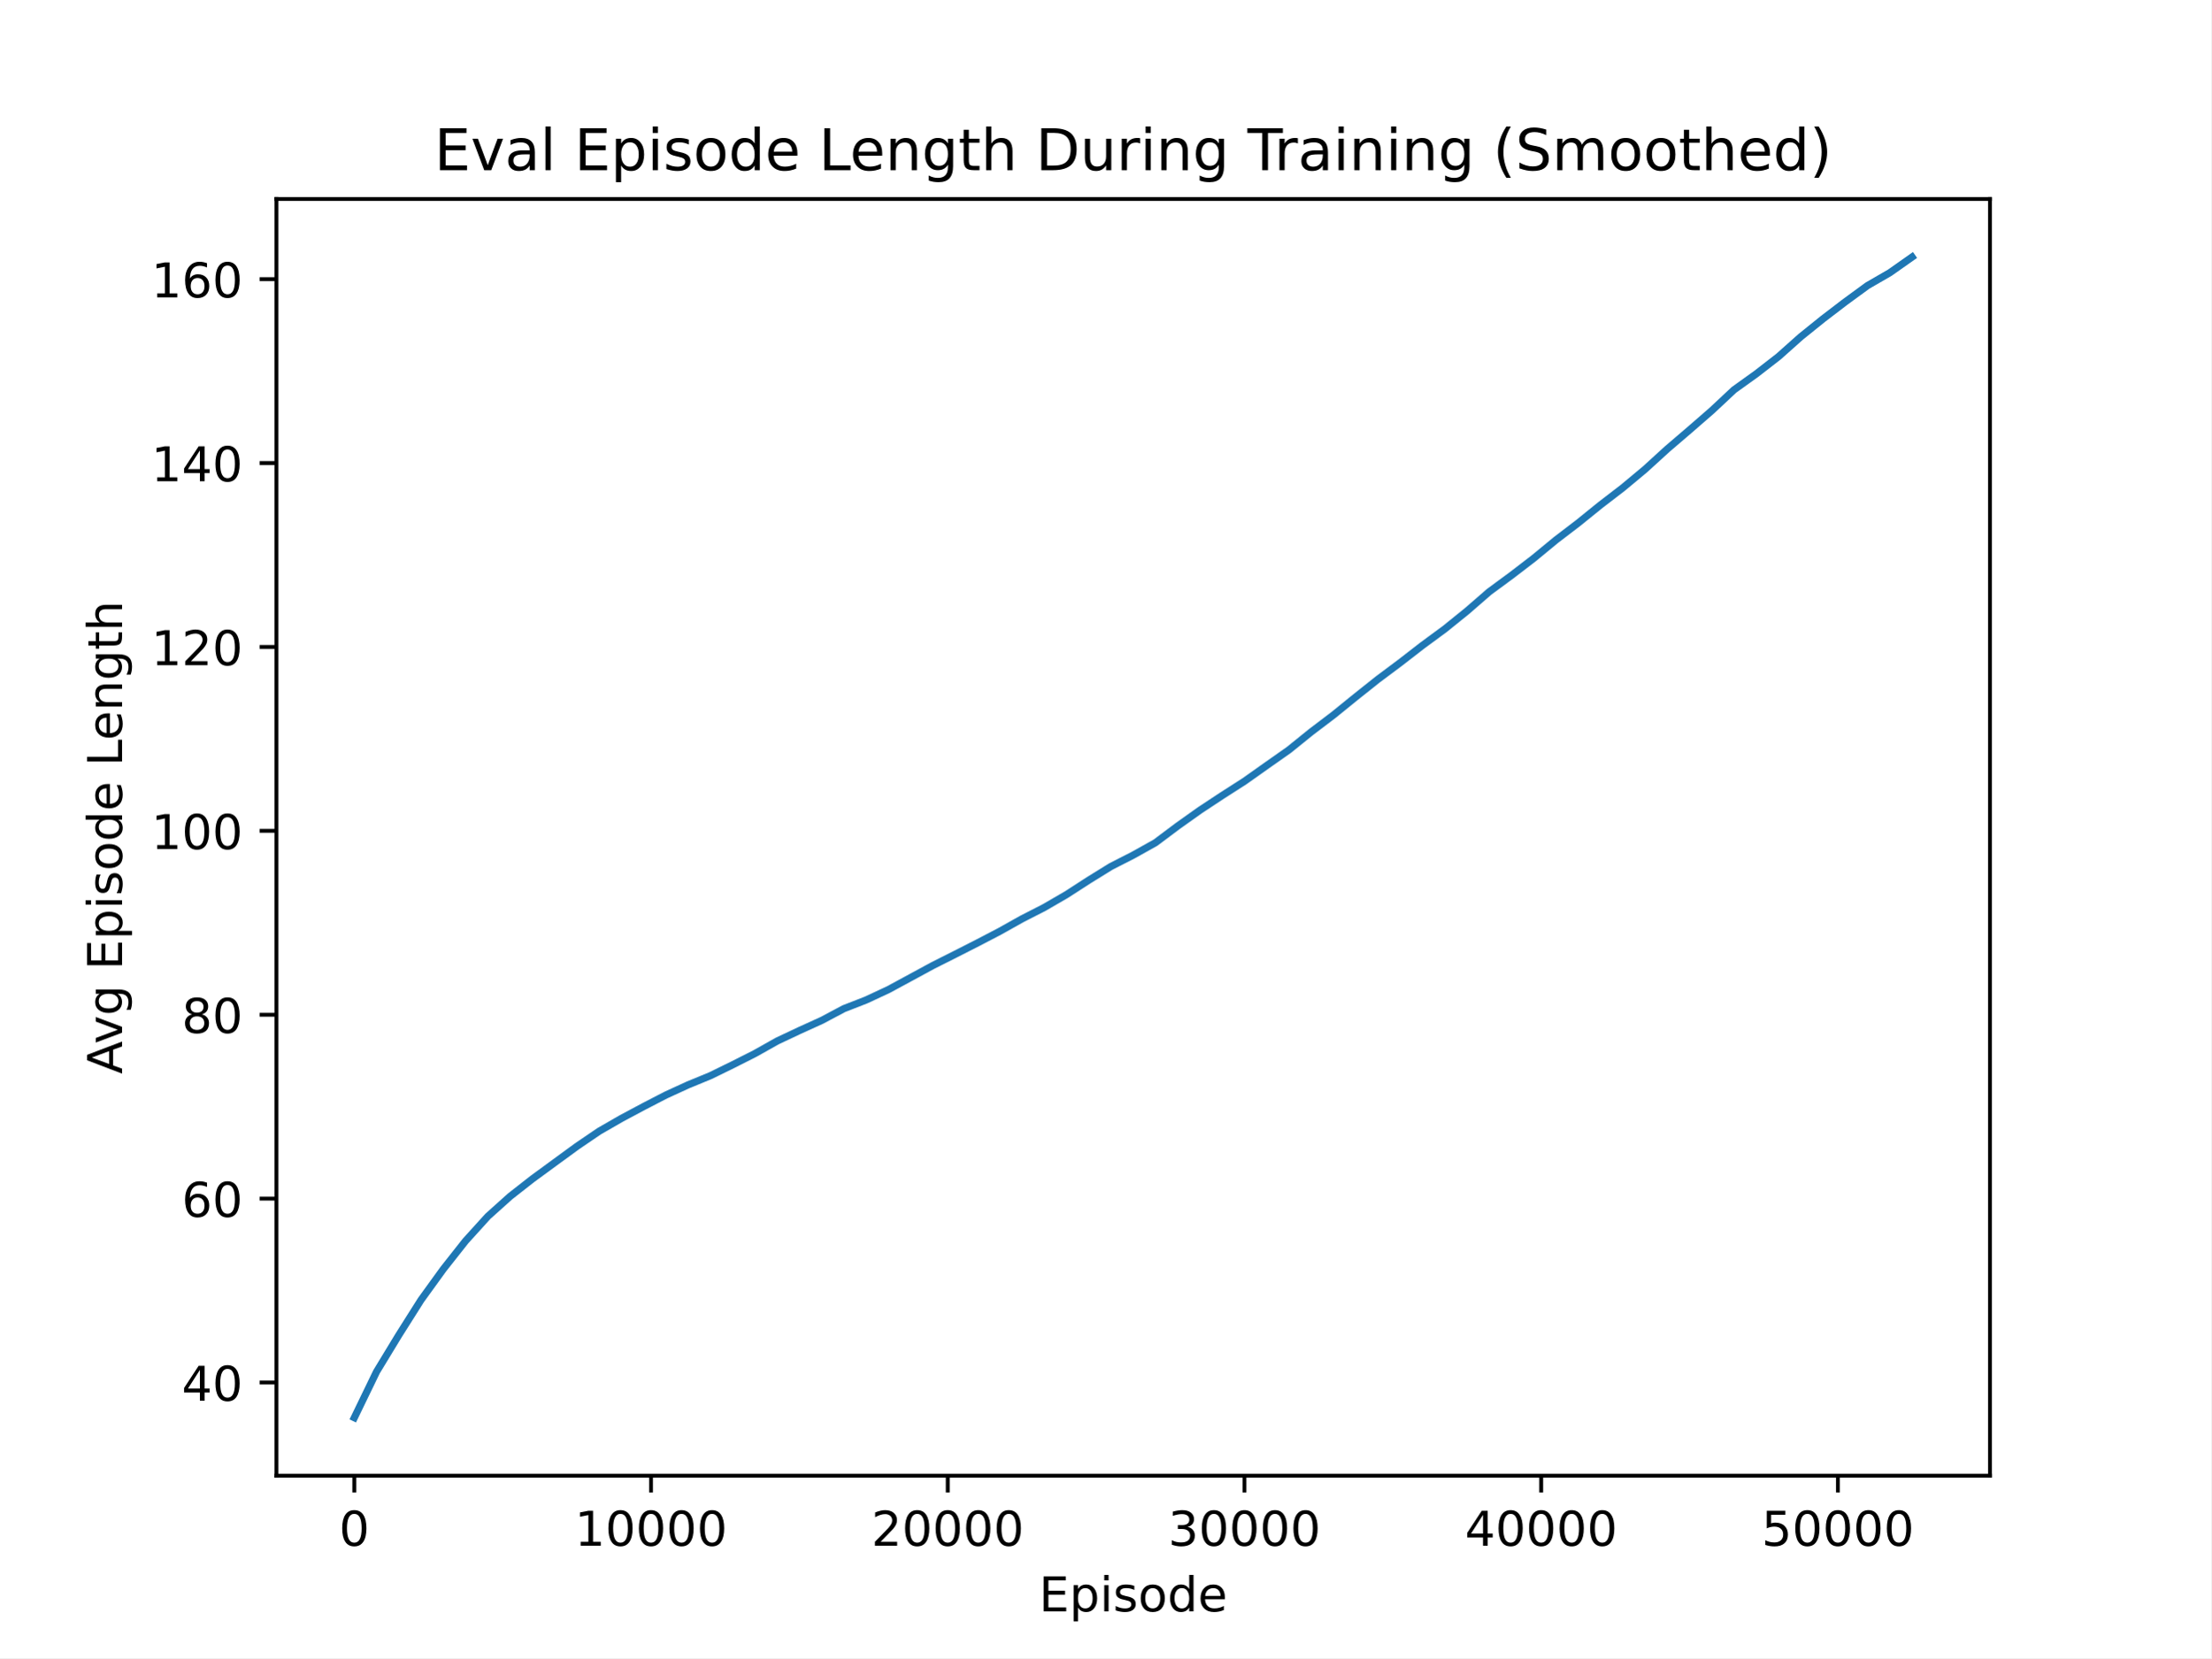
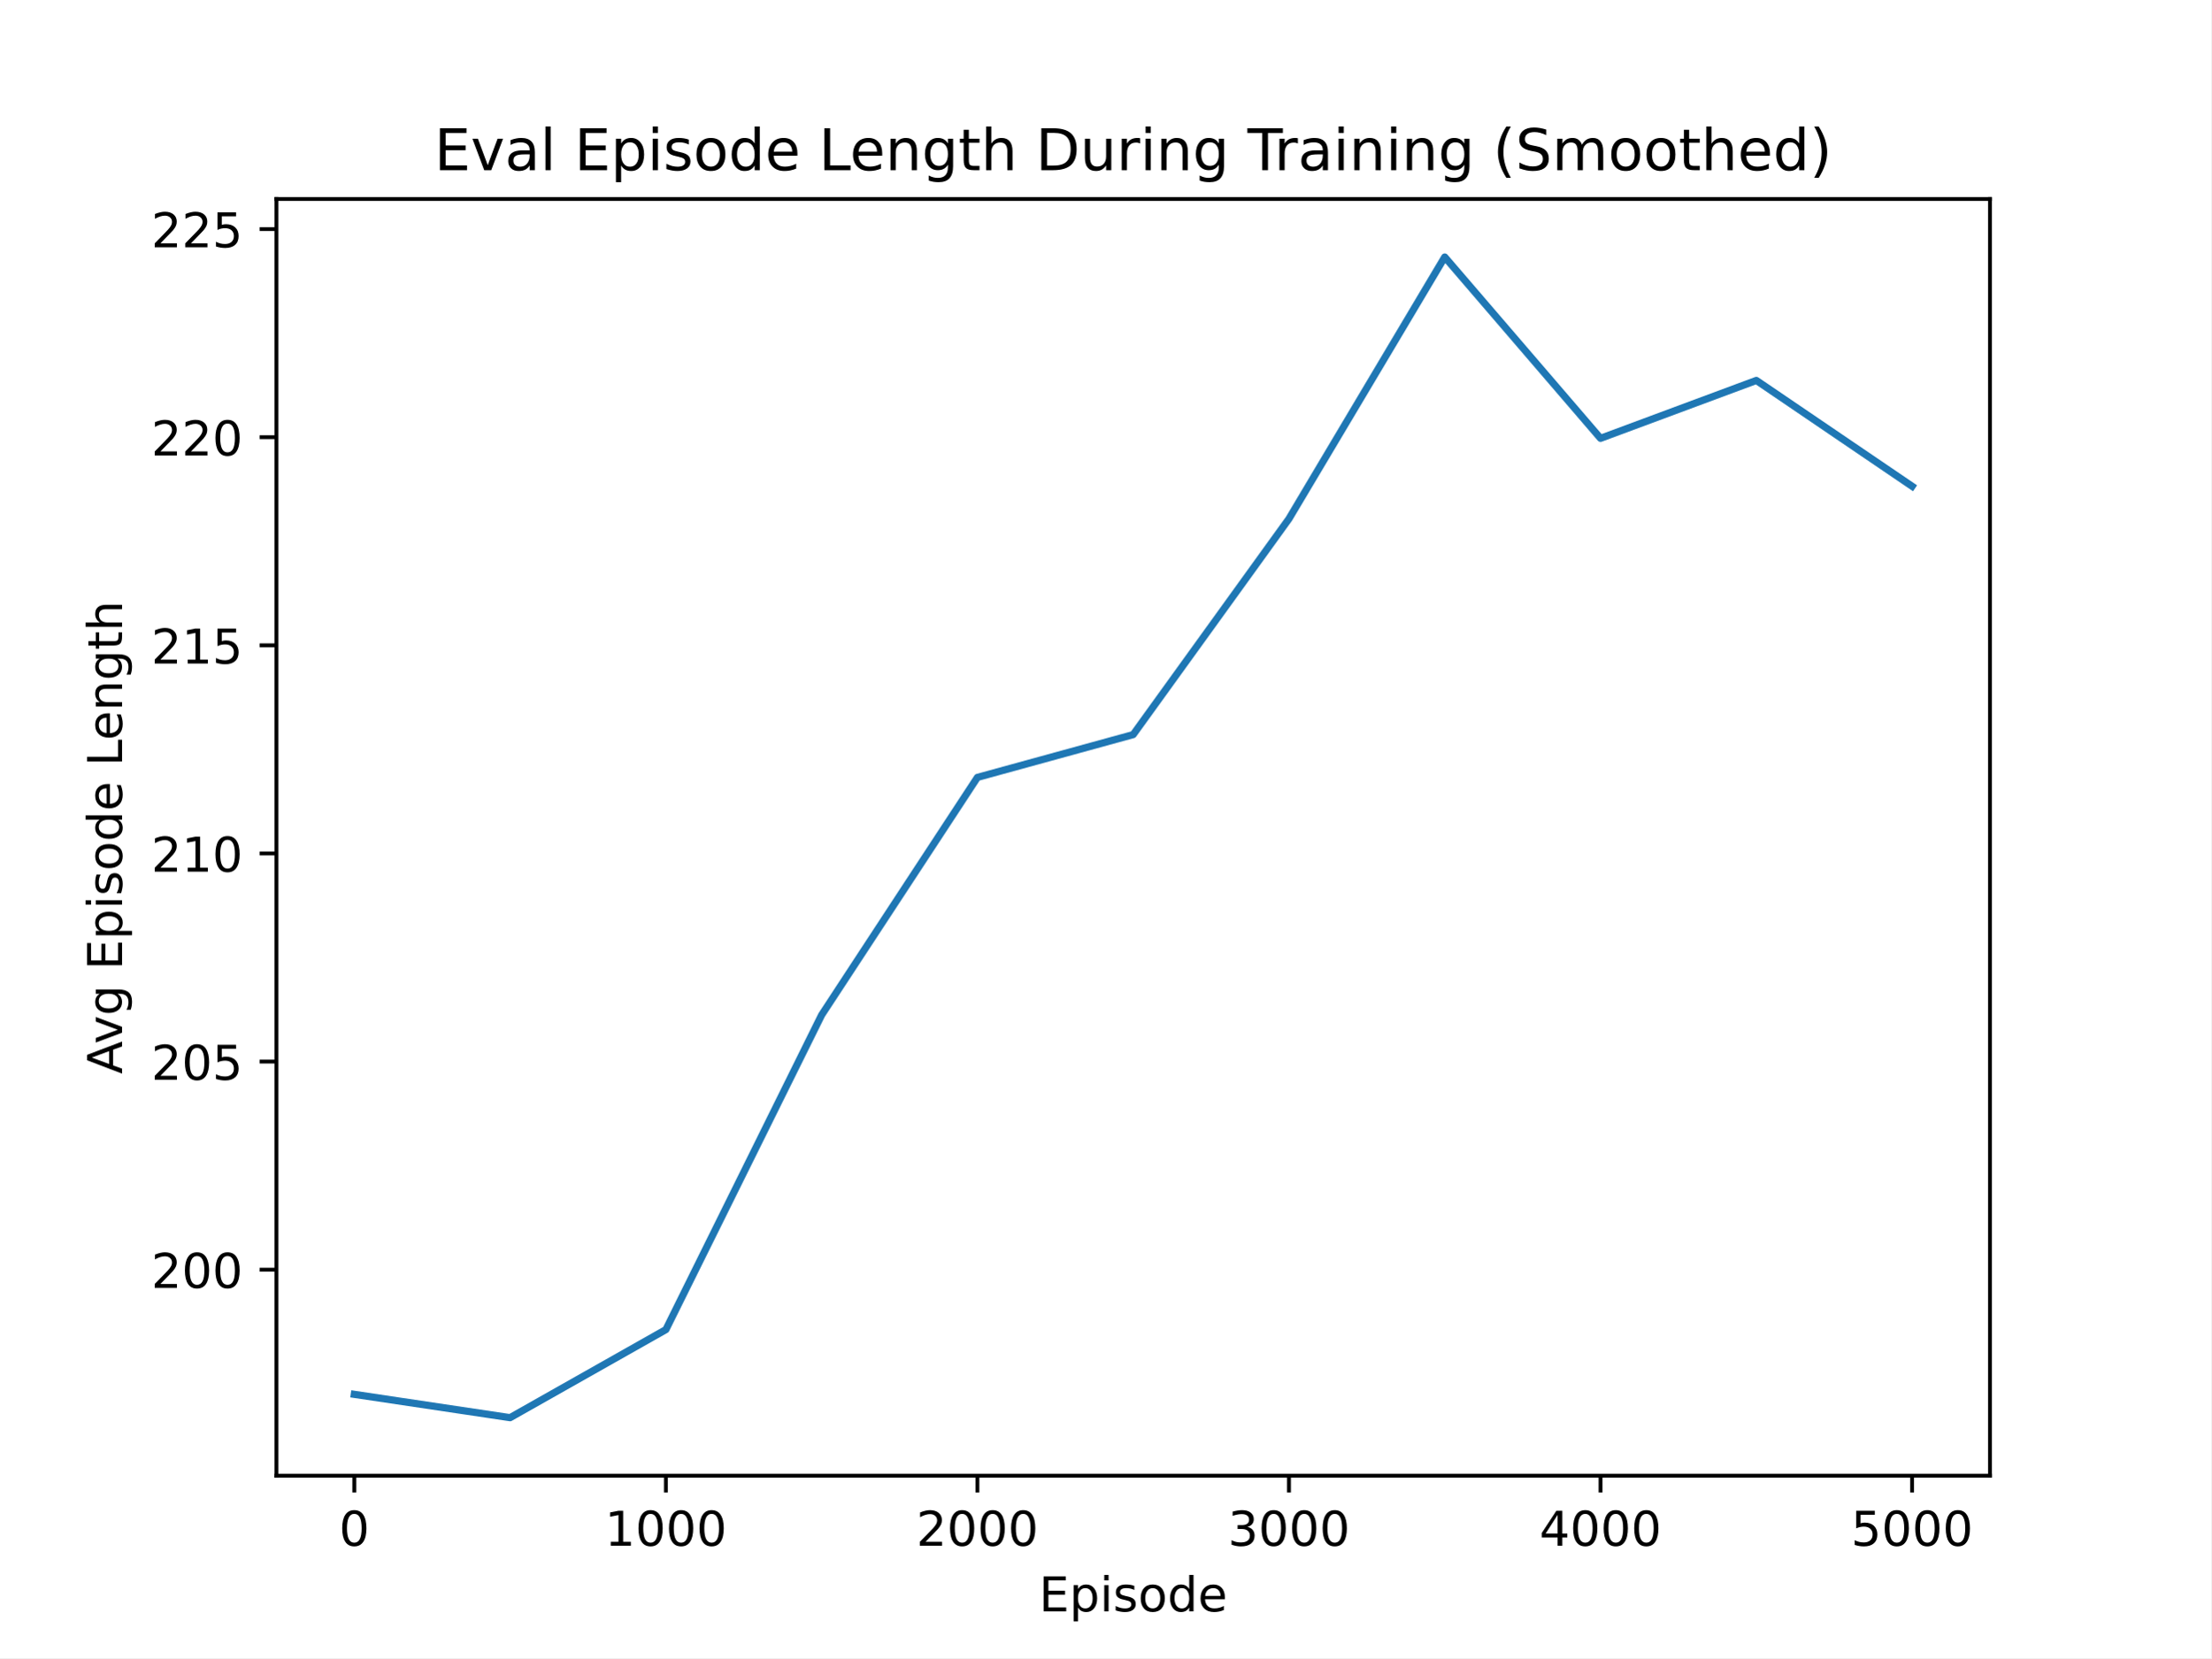
<svg xmlns="http://www.w3.org/2000/svg" xmlns:xlink="http://www.w3.org/1999/xlink" width="460.8pt" height="345.6pt" viewBox="0 0 460.8 345.6" version="1.1">
  <defs>
    <style type="text/css">*{stroke-linejoin: round; stroke-linecap: butt}</style>
  </defs>
  <g id="figure_1">
    <g id="patch_1">
      <path d="M 0 345.6  L 460.8 345.6  L 460.8 0  L 0 0  z " style="fill: #ffffff" />
    </g>
    <g id="axes_1">
      <g id="patch_2">
        <path d="M 57.6 307.584  L 414.72 307.584  L 414.72 41.472  L 57.6 41.472  z " style="fill: #ffffff" />
      </g>
      <g id="matplotlib.axis_1">
        <g id="xtick_1">
          <g id="line2d_1">
            <defs>
-               <path id="m6d28d88a15" d="M 0 0  L 0 3.5  " style="stroke: #000000; stroke-width: 0.8" />
+               <path id="m7dba42464e" d="M 0 0  L 0 3.5  " style="stroke: #000000; stroke-width: 0.8" />
            </defs>
            <g>
-               <use xlink:href="#m6d28d88a15" x="73.833" y="307.584" style="stroke: #000000; stroke-width: 0.8" />
+               <use xlink:href="#m7dba42464e" x="73.833" y="307.584" style="stroke: #000000; stroke-width: 0.8" />
            </g>
          </g>
          <g id="text_1">
            <g transform="translate(70.65148 322.1824) scale(0.1 -0.1)">
              <defs>
                <path id="DejaVuSans-30" d="M 2034 4250  Q 1547 4250 1301 3770  Q 1056 3291 1056 2328  Q 1056 1369 1301 889  Q 1547 409 2034 409  Q 2525 409 2770 889  Q 3016 1369 3016 2328  Q 3016 3291 2770 3770  Q 2525 4250 2034 4250  z M 2034 4750  Q 2819 4750 3233 4129  Q 3647 3509 3647 2328  Q 3647 1150 3233 529  Q 2819 -91 2034 -91  Q 1250 -91 836 529  Q 422 1150 422 2328  Q 422 3509 836 4129  Q 1250 4750 2034 4750  z " transform="scale(0.015625)" />
              </defs>
              <use xlink:href="#DejaVuSans-30" />
            </g>
          </g>
        </g>
        <g id="xtick_2">
          <g id="line2d_2">
            <g>
-               <use xlink:href="#m6d28d88a15" x="135.672" y="307.584" style="stroke: #000000; stroke-width: 0.8" />
+               <use xlink:href="#m7dba42464e" x="138.764" y="307.584" style="stroke: #000000; stroke-width: 0.8" />
            </g>
          </g>
          <g id="text_2">
-             <g transform="translate(119.7654 322.1824) scale(0.1 -0.1)">
+             <g transform="translate(126.0386 322.1824) scale(0.1 -0.1)">
              <defs>
                <path id="DejaVuSans-31" d="M 794 531  L 1825 531  L 1825 4091  L 703 3866  L 703 4441  L 1819 4666  L 2450 4666  L 2450 531  L 3481 531  L 3481 0  L 794 0  L 794 531  z " transform="scale(0.015625)" />
              </defs>
              <use xlink:href="#DejaVuSans-31" />
              <use xlink:href="#DejaVuSans-30" x="63.623" />
              <use xlink:href="#DejaVuSans-30" x="127.246" />
              <use xlink:href="#DejaVuSans-30" x="190.869" />
-               <use xlink:href="#DejaVuSans-30" x="254.492" />
            </g>
          </g>
        </g>
        <g id="xtick_3">
          <g id="line2d_3">
            <g>
-               <use xlink:href="#m6d28d88a15" x="197.511" y="307.584" style="stroke: #000000; stroke-width: 0.8" />
+               <use xlink:href="#m7dba42464e" x="203.695" y="307.584" style="stroke: #000000; stroke-width: 0.8" />
            </g>
          </g>
          <g id="text_3">
-             <g transform="translate(181.6044 322.1824) scale(0.1 -0.1)">
+             <g transform="translate(190.9695 322.1824) scale(0.1 -0.1)">
              <defs>
                <path id="DejaVuSans-32" d="M 1228 531  L 3431 531  L 3431 0  L 469 0  L 469 531  Q 828 903 1448 1529  Q 2069 2156 2228 2338  Q 2531 2678 2651 2914  Q 2772 3150 2772 3378  Q 2772 3750 2511 3984  Q 2250 4219 1831 4219  Q 1534 4219 1204 4116  Q 875 4013 500 3803  L 500 4441  Q 881 4594 1212 4672  Q 1544 4750 1819 4750  Q 2544 4750 2975 4387  Q 3406 4025 3406 3419  Q 3406 3131 3298 2873  Q 3191 2616 2906 2266  Q 2828 2175 2409 1742  Q 1991 1309 1228 531  z " transform="scale(0.015625)" />
              </defs>
              <use xlink:href="#DejaVuSans-32" />
              <use xlink:href="#DejaVuSans-30" x="63.623" />
              <use xlink:href="#DejaVuSans-30" x="127.246" />
              <use xlink:href="#DejaVuSans-30" x="190.869" />
-               <use xlink:href="#DejaVuSans-30" x="254.492" />
            </g>
          </g>
        </g>
        <g id="xtick_4">
          <g id="line2d_4">
            <g>
-               <use xlink:href="#m6d28d88a15" x="259.35" y="307.584" style="stroke: #000000; stroke-width: 0.8" />
+               <use xlink:href="#m7dba42464e" x="268.625" y="307.584" style="stroke: #000000; stroke-width: 0.8" />
            </g>
          </g>
          <g id="text_4">
-             <g transform="translate(243.4434 322.1824) scale(0.1 -0.1)">
+             <g transform="translate(255.9005 322.1824) scale(0.1 -0.1)">
              <defs>
                <path id="DejaVuSans-33" d="M 2597 2516  Q 3050 2419 3304 2112  Q 3559 1806 3559 1356  Q 3559 666 3084 287  Q 2609 -91 1734 -91  Q 1441 -91 1130 -33  Q 819 25 488 141  L 488 750  Q 750 597 1062 519  Q 1375 441 1716 441  Q 2309 441 2620 675  Q 2931 909 2931 1356  Q 2931 1769 2642 2001  Q 2353 2234 1838 2234  L 1294 2234  L 1294 2753  L 1863 2753  Q 2328 2753 2575 2939  Q 2822 3125 2822 3475  Q 2822 3834 2567 4026  Q 2313 4219 1838 4219  Q 1578 4219 1281 4162  Q 984 4106 628 3988  L 628 4550  Q 988 4650 1302 4700  Q 1616 4750 1894 4750  Q 2613 4750 3031 4423  Q 3450 4097 3450 3541  Q 3450 3153 3228 2886  Q 3006 2619 2597 2516  z " transform="scale(0.015625)" />
              </defs>
              <use xlink:href="#DejaVuSans-33" />
              <use xlink:href="#DejaVuSans-30" x="63.623" />
              <use xlink:href="#DejaVuSans-30" x="127.246" />
              <use xlink:href="#DejaVuSans-30" x="190.869" />
-               <use xlink:href="#DejaVuSans-30" x="254.492" />
            </g>
          </g>
        </g>
        <g id="xtick_5">
          <g id="line2d_5">
            <g>
-               <use xlink:href="#m6d28d88a15" x="321.189" y="307.584" style="stroke: #000000; stroke-width: 0.8" />
+               <use xlink:href="#m7dba42464e" x="333.556" y="307.584" style="stroke: #000000; stroke-width: 0.8" />
            </g>
          </g>
          <g id="text_5">
-             <g transform="translate(305.2823 322.1824) scale(0.1 -0.1)">
+             <g transform="translate(320.8314 322.1824) scale(0.1 -0.1)">
              <defs>
                <path id="DejaVuSans-34" d="M 2419 4116  L 825 1625  L 2419 1625  L 2419 4116  z M 2253 4666  L 3047 4666  L 3047 1625  L 3713 1625  L 3713 1100  L 3047 1100  L 3047 0  L 2419 0  L 2419 1100  L 313 1100  L 313 1709  L 2253 4666  z " transform="scale(0.015625)" />
              </defs>
              <use xlink:href="#DejaVuSans-34" />
              <use xlink:href="#DejaVuSans-30" x="63.623" />
              <use xlink:href="#DejaVuSans-30" x="127.246" />
              <use xlink:href="#DejaVuSans-30" x="190.869" />
-               <use xlink:href="#DejaVuSans-30" x="254.492" />
            </g>
          </g>
        </g>
        <g id="xtick_6">
          <g id="line2d_6">
            <g>
-               <use xlink:href="#m6d28d88a15" x="383.028" y="307.584" style="stroke: #000000; stroke-width: 0.8" />
+               <use xlink:href="#m7dba42464e" x="398.487" y="307.584" style="stroke: #000000; stroke-width: 0.8" />
            </g>
          </g>
          <g id="text_6">
-             <g transform="translate(367.1213 322.1824) scale(0.1 -0.1)">
+             <g transform="translate(385.7623 322.1824) scale(0.1 -0.1)">
              <defs>
                <path id="DejaVuSans-35" d="M 691 4666  L 3169 4666  L 3169 4134  L 1269 4134  L 1269 2991  Q 1406 3038 1543 3061  Q 1681 3084 1819 3084  Q 2600 3084 3056 2656  Q 3513 2228 3513 1497  Q 3513 744 3044 326  Q 2575 -91 1722 -91  Q 1428 -91 1123 -41  Q 819 9 494 109  L 494 744  Q 775 591 1075 516  Q 1375 441 1709 441  Q 2250 441 2565 725  Q 2881 1009 2881 1497  Q 2881 1984 2565 2268  Q 2250 2553 1709 2553  Q 1456 2553 1204 2497  Q 953 2441 691 2322  L 691 4666  z " transform="scale(0.015625)" />
              </defs>
              <use xlink:href="#DejaVuSans-35" />
              <use xlink:href="#DejaVuSans-30" x="63.623" />
              <use xlink:href="#DejaVuSans-30" x="127.246" />
              <use xlink:href="#DejaVuSans-30" x="190.869" />
-               <use xlink:href="#DejaVuSans-30" x="254.492" />
            </g>
          </g>
        </g>
        <g id="text_7">
          <g transform="translate(216.5225 335.8606) scale(0.1 -0.1)">
            <defs>
              <path id="DejaVuSans-45" d="M 628 4666  L 3578 4666  L 3578 4134  L 1259 4134  L 1259 2753  L 3481 2753  L 3481 2222  L 1259 2222  L 1259 531  L 3634 531  L 3634 0  L 628 0  L 628 4666  z " transform="scale(0.015625)" />
              <path id="DejaVuSans-70" d="M 1159 525  L 1159 -1331  L 581 -1331  L 581 3500  L 1159 3500  L 1159 2969  Q 1341 3281 1617 3432  Q 1894 3584 2278 3584  Q 2916 3584 3314 3078  Q 3713 2572 3713 1747  Q 3713 922 3314 415  Q 2916 -91 2278 -91  Q 1894 -91 1617 61  Q 1341 213 1159 525  z M 3116 1747  Q 3116 2381 2855 2742  Q 2594 3103 2138 3103  Q 1681 3103 1420 2742  Q 1159 2381 1159 1747  Q 1159 1113 1420 752  Q 1681 391 2138 391  Q 2594 391 2855 752  Q 3116 1113 3116 1747  z " transform="scale(0.015625)" />
              <path id="DejaVuSans-69" d="M 603 3500  L 1178 3500  L 1178 0  L 603 0  L 603 3500  z M 603 4863  L 1178 4863  L 1178 4134  L 603 4134  L 603 4863  z " transform="scale(0.015625)" />
              <path id="DejaVuSans-73" d="M 2834 3397  L 2834 2853  Q 2591 2978 2328 3040  Q 2066 3103 1784 3103  Q 1356 3103 1142 2972  Q 928 2841 928 2578  Q 928 2378 1081 2264  Q 1234 2150 1697 2047  L 1894 2003  Q 2506 1872 2764 1633  Q 3022 1394 3022 966  Q 3022 478 2636 193  Q 2250 -91 1575 -91  Q 1294 -91 989 -36  Q 684 19 347 128  L 347 722  Q 666 556 975 473  Q 1284 391 1588 391  Q 1994 391 2212 530  Q 2431 669 2431 922  Q 2431 1156 2273 1281  Q 2116 1406 1581 1522  L 1381 1569  Q 847 1681 609 1914  Q 372 2147 372 2553  Q 372 3047 722 3315  Q 1072 3584 1716 3584  Q 2034 3584 2315 3537  Q 2597 3491 2834 3397  z " transform="scale(0.015625)" />
              <path id="DejaVuSans-6f" d="M 1959 3097  Q 1497 3097 1228 2736  Q 959 2375 959 1747  Q 959 1119 1226 758  Q 1494 397 1959 397  Q 2419 397 2687 759  Q 2956 1122 2956 1747  Q 2956 2369 2687 2733  Q 2419 3097 1959 3097  z M 1959 3584  Q 2709 3584 3137 3096  Q 3566 2609 3566 1747  Q 3566 888 3137 398  Q 2709 -91 1959 -91  Q 1206 -91 779 398  Q 353 888 353 1747  Q 353 2609 779 3096  Q 1206 3584 1959 3584  z " transform="scale(0.015625)" />
              <path id="DejaVuSans-64" d="M 2906 2969  L 2906 4863  L 3481 4863  L 3481 0  L 2906 0  L 2906 525  Q 2725 213 2448 61  Q 2172 -91 1784 -91  Q 1150 -91 751 415  Q 353 922 353 1747  Q 353 2572 751 3078  Q 1150 3584 1784 3584  Q 2172 3584 2448 3432  Q 2725 3281 2906 2969  z M 947 1747  Q 947 1113 1208 752  Q 1469 391 1925 391  Q 2381 391 2643 752  Q 2906 1113 2906 1747  Q 2906 2381 2643 2742  Q 2381 3103 1925 3103  Q 1469 3103 1208 2742  Q 947 2381 947 1747  z " transform="scale(0.015625)" />
              <path id="DejaVuSans-65" d="M 3597 1894  L 3597 1613  L 953 1613  Q 991 1019 1311 708  Q 1631 397 2203 397  Q 2534 397 2845 478  Q 3156 559 3463 722  L 3463 178  Q 3153 47 2828 -22  Q 2503 -91 2169 -91  Q 1331 -91 842 396  Q 353 884 353 1716  Q 353 2575 817 3079  Q 1281 3584 2069 3584  Q 2775 3584 3186 3129  Q 3597 2675 3597 1894  z M 3022 2063  Q 3016 2534 2758 2815  Q 2500 3097 2075 3097  Q 1594 3097 1305 2825  Q 1016 2553 972 2059  L 3022 2063  z " transform="scale(0.015625)" />
            </defs>
            <use xlink:href="#DejaVuSans-45" />
            <use xlink:href="#DejaVuSans-70" x="63.184" />
            <use xlink:href="#DejaVuSans-69" x="126.66" />
            <use xlink:href="#DejaVuSans-73" x="154.443" />
            <use xlink:href="#DejaVuSans-6f" x="206.543" />
            <use xlink:href="#DejaVuSans-64" x="267.725" />
            <use xlink:href="#DejaVuSans-65" x="331.201" />
          </g>
        </g>
      </g>
      <g id="matplotlib.axis_2">
        <g id="ytick_1">
          <g id="line2d_7">
            <defs>
-               <path id="m35647b33c8" d="M 0 0  L -3.5 0  " style="stroke: #000000; stroke-width: 0.8" />
+               <path id="mdd6bab1780" d="M 0 0  L -3.5 0  " style="stroke: #000000; stroke-width: 0.8" />
            </defs>
            <g>
-               <use xlink:href="#m35647b33c8" x="57.6" y="288.165" style="stroke: #000000; stroke-width: 0.8" />
+               <use xlink:href="#mdd6bab1780" x="57.6" y="264.646" style="stroke: #000000; stroke-width: 0.8" />
            </g>
          </g>
          <g id="text_8">
-             <g transform="translate(37.875 291.964) scale(0.1 -0.1)">
-               <use xlink:href="#DejaVuSans-34" />
-               <use xlink:href="#DejaVuSans-30" x="63.623" />
+             <g transform="translate(31.5125 268.4451) scale(0.1 -0.1)">
+               <use xlink:href="#DejaVuSans-32" />
+               <use xlink:href="#DejaVuSans-30" x="63.623" />
+               <use xlink:href="#DejaVuSans-30" x="127.246" />
            </g>
          </g>
        </g>
        <g id="ytick_2">
          <g id="line2d_8">
            <g>
-               <use xlink:href="#m35647b33c8" x="57.6" y="249.834" style="stroke: #000000; stroke-width: 0.8" />
+               <use xlink:href="#mdd6bab1780" x="57.6" y="221.265" style="stroke: #000000; stroke-width: 0.8" />
            </g>
          </g>
          <g id="text_9">
-             <g transform="translate(37.875 253.6331) scale(0.1 -0.1)">
-               <defs>
-                 <path id="DejaVuSans-36" d="M 2113 2584  Q 1688 2584 1439 2293  Q 1191 2003 1191 1497  Q 1191 994 1439 701  Q 1688 409 2113 409  Q 2538 409 2786 701  Q 3034 994 3034 1497  Q 3034 2003 2786 2293  Q 2538 2584 2113 2584  z M 3366 4563  L 3366 3988  Q 3128 4100 2886 4159  Q 2644 4219 2406 4219  Q 1781 4219 1451 3797  Q 1122 3375 1075 2522  Q 1259 2794 1537 2939  Q 1816 3084 2150 3084  Q 2853 3084 3261 2657  Q 3669 2231 3669 1497  Q 3669 778 3244 343  Q 2819 -91 2113 -91  Q 1303 -91 875 529  Q 447 1150 447 2328  Q 447 3434 972 4092  Q 1497 4750 2381 4750  Q 2619 4750 2861 4703  Q 3103 4656 3366 4563  z " transform="scale(0.015625)" />
-               </defs>
-               <use xlink:href="#DejaVuSans-36" />
-               <use xlink:href="#DejaVuSans-30" x="63.623" />
+             <g transform="translate(31.5125 225.0641) scale(0.1 -0.1)">
+               <use xlink:href="#DejaVuSans-32" />
+               <use xlink:href="#DejaVuSans-30" x="63.623" />
+               <use xlink:href="#DejaVuSans-35" x="127.246" />
            </g>
          </g>
        </g>
        <g id="ytick_3">
          <g id="line2d_9">
            <g>
-               <use xlink:href="#m35647b33c8" x="57.6" y="211.503" style="stroke: #000000; stroke-width: 0.8" />
+               <use xlink:href="#mdd6bab1780" x="57.6" y="177.884" style="stroke: #000000; stroke-width: 0.8" />
            </g>
          </g>
          <g id="text_10">
-             <g transform="translate(37.875 215.3022) scale(0.1 -0.1)">
-               <defs>
-                 <path id="DejaVuSans-38" d="M 2034 2216  Q 1584 2216 1326 1975  Q 1069 1734 1069 1313  Q 1069 891 1326 650  Q 1584 409 2034 409  Q 2484 409 2743 651  Q 3003 894 3003 1313  Q 3003 1734 2745 1975  Q 2488 2216 2034 2216  z M 1403 2484  Q 997 2584 770 2862  Q 544 3141 544 3541  Q 544 4100 942 4425  Q 1341 4750 2034 4750  Q 2731 4750 3128 4425  Q 3525 4100 3525 3541  Q 3525 3141 3298 2862  Q 3072 2584 2669 2484  Q 3125 2378 3379 2068  Q 3634 1759 3634 1313  Q 3634 634 3220 271  Q 2806 -91 2034 -91  Q 1263 -91 848 271  Q 434 634 434 1313  Q 434 1759 690 2068  Q 947 2378 1403 2484  z M 1172 3481  Q 1172 3119 1398 2916  Q 1625 2713 2034 2713  Q 2441 2713 2670 2916  Q 2900 3119 2900 3481  Q 2900 3844 2670 4047  Q 2441 4250 2034 4250  Q 1625 4250 1398 4047  Q 1172 3844 1172 3481  z " transform="scale(0.015625)" />
-               </defs>
-               <use xlink:href="#DejaVuSans-38" />
-               <use xlink:href="#DejaVuSans-30" x="63.623" />
+             <g transform="translate(31.5125 181.6832) scale(0.1 -0.1)">
+               <use xlink:href="#DejaVuSans-32" />
+               <use xlink:href="#DejaVuSans-31" x="63.623" />
+               <use xlink:href="#DejaVuSans-30" x="127.246" />
            </g>
          </g>
        </g>
        <g id="ytick_4">
          <g id="line2d_10">
            <g>
-               <use xlink:href="#m35647b33c8" x="57.6" y="173.172" style="stroke: #000000; stroke-width: 0.8" />
+               <use xlink:href="#mdd6bab1780" x="57.6" y="134.503" style="stroke: #000000; stroke-width: 0.8" />
            </g>
          </g>
          <g id="text_11">
-             <g transform="translate(31.5125 176.9713) scale(0.1 -0.1)">
-               <use xlink:href="#DejaVuSans-31" />
-               <use xlink:href="#DejaVuSans-30" x="63.623" />
-               <use xlink:href="#DejaVuSans-30" x="127.246" />
+             <g transform="translate(31.5125 138.3022) scale(0.1 -0.1)">
+               <use xlink:href="#DejaVuSans-32" />
+               <use xlink:href="#DejaVuSans-31" x="63.623" />
+               <use xlink:href="#DejaVuSans-35" x="127.246" />
            </g>
          </g>
        </g>
        <g id="ytick_5">
          <g id="line2d_11">
            <g>
-               <use xlink:href="#m35647b33c8" x="57.6" y="134.841" style="stroke: #000000; stroke-width: 0.8" />
+               <use xlink:href="#mdd6bab1780" x="57.6" y="91.122" style="stroke: #000000; stroke-width: 0.8" />
            </g>
          </g>
          <g id="text_12">
-             <g transform="translate(31.5125 138.6404) scale(0.1 -0.1)">
-               <use xlink:href="#DejaVuSans-31" />
+             <g transform="translate(31.5125 94.92125) scale(0.1 -0.1)">
+               <use xlink:href="#DejaVuSans-32" />
              <use xlink:href="#DejaVuSans-32" x="63.623" />
              <use xlink:href="#DejaVuSans-30" x="127.246" />
            </g>
          </g>
        </g>
        <g id="ytick_6">
          <g id="line2d_12">
            <g>
-               <use xlink:href="#m35647b33c8" x="57.6" y="96.51" style="stroke: #000000; stroke-width: 0.8" />
+               <use xlink:href="#mdd6bab1780" x="57.6" y="47.741" style="stroke: #000000; stroke-width: 0.8" />
            </g>
          </g>
          <g id="text_13">
-             <g transform="translate(31.5125 100.3096) scale(0.1 -0.1)">
-               <use xlink:href="#DejaVuSans-31" />
-               <use xlink:href="#DejaVuSans-34" x="63.623" />
-               <use xlink:href="#DejaVuSans-30" x="127.246" />
-             </g>
-           </g>
-         </g>
-         <g id="ytick_7">
-           <g id="line2d_13">
-             <g>
-               <use xlink:href="#m35647b33c8" x="57.6" y="58.179" style="stroke: #000000; stroke-width: 0.8" />
-             </g>
-           </g>
-           <g id="text_14">
-             <g transform="translate(31.5125 61.97868) scale(0.1 -0.1)">
-               <use xlink:href="#DejaVuSans-31" />
-               <use xlink:href="#DejaVuSans-36" x="63.623" />
-               <use xlink:href="#DejaVuSans-30" x="127.246" />
-             </g>
-           </g>
-         </g>
-         <g id="text_15">
+             <g transform="translate(31.5125 51.54029) scale(0.1 -0.1)">
+               <use xlink:href="#DejaVuSans-32" />
+               <use xlink:href="#DejaVuSans-32" x="63.623" />
+               <use xlink:href="#DejaVuSans-35" x="127.246" />
+             </g>
+           </g>
+         </g>
+         <g id="text_14">
          <g transform="translate(25.43281 223.8507) rotate(-90) scale(0.1 -0.1)">
            <defs>
              <path id="DejaVuSans-41" d="M 2188 4044  L 1331 1722  L 3047 1722  L 2188 4044  z M 1831 4666  L 2547 4666  L 4325 0  L 3669 0  L 3244 1197  L 1141 1197  L 716 0  L 50 0  L 1831 4666  z " transform="scale(0.015625)" />
              <path id="DejaVuSans-76" d="M 191 3500  L 800 3500  L 1894 563  L 2988 3500  L 3597 3500  L 2284 0  L 1503 0  L 191 3500  z " transform="scale(0.015625)" />
              <path id="DejaVuSans-67" d="M 2906 1791  Q 2906 2416 2648 2759  Q 2391 3103 1925 3103  Q 1463 3103 1205 2759  Q 947 2416 947 1791  Q 947 1169 1205 825  Q 1463 481 1925 481  Q 2391 481 2648 825  Q 2906 1169 2906 1791  z M 3481 434  Q 3481 -459 3084 -895  Q 2688 -1331 1869 -1331  Q 1566 -1331 1297 -1286  Q 1028 -1241 775 -1147  L 775 -588  Q 1028 -725 1275 -790  Q 1522 -856 1778 -856  Q 2344 -856 2625 -561  Q 2906 -266 2906 331  L 2906 616  Q 2728 306 2450 153  Q 2172 0 1784 0  Q 1141 0 747 490  Q 353 981 353 1791  Q 353 2603 747 3093  Q 1141 3584 1784 3584  Q 2172 3584 2450 3431  Q 2728 3278 2906 2969  L 2906 3500  L 3481 3500  L 3481 434  z " transform="scale(0.015625)" />
              <path id="DejaVuSans-20" transform="scale(0.015625)" />
              <path id="DejaVuSans-4c" d="M 628 4666  L 1259 4666  L 1259 531  L 3531 531  L 3531 0  L 628 0  L 628 4666  z " transform="scale(0.015625)" />
              <path id="DejaVuSans-6e" d="M 3513 2113  L 3513 0  L 2938 0  L 2938 2094  Q 2938 2591 2744 2837  Q 2550 3084 2163 3084  Q 1697 3084 1428 2787  Q 1159 2491 1159 1978  L 1159 0  L 581 0  L 581 3500  L 1159 3500  L 1159 2956  Q 1366 3272 1645 3428  Q 1925 3584 2291 3584  Q 2894 3584 3203 3211  Q 3513 2838 3513 2113  z " transform="scale(0.015625)" />
              <path id="DejaVuSans-74" d="M 1172 4494  L 1172 3500  L 2356 3500  L 2356 3053  L 1172 3053  L 1172 1153  Q 1172 725 1289 603  Q 1406 481 1766 481  L 2356 481  L 2356 0  L 1766 0  Q 1100 0 847 248  Q 594 497 594 1153  L 594 3053  L 172 3053  L 172 3500  L 594 3500  L 594 4494  L 1172 4494  z " transform="scale(0.015625)" />
              <path id="DejaVuSans-68" d="M 3513 2113  L 3513 0  L 2938 0  L 2938 2094  Q 2938 2591 2744 2837  Q 2550 3084 2163 3084  Q 1697 3084 1428 2787  Q 1159 2491 1159 1978  L 1159 0  L 581 0  L 581 4863  L 1159 4863  L 1159 2956  Q 1366 3272 1645 3428  Q 1925 3584 2291 3584  Q 2894 3584 3203 3211  Q 3513 2838 3513 2113  z " transform="scale(0.015625)" />
            </defs>
            <use xlink:href="#DejaVuSans-41" />
            <use xlink:href="#DejaVuSans-76" x="62.533" />
            <use xlink:href="#DejaVuSans-67" x="121.713" />
            <use xlink:href="#DejaVuSans-20" x="185.189" />
            <use xlink:href="#DejaVuSans-45" x="216.977" />
            <use xlink:href="#DejaVuSans-70" x="280.16" />
            <use xlink:href="#DejaVuSans-69" x="343.637" />
            <use xlink:href="#DejaVuSans-73" x="371.42" />
            <use xlink:href="#DejaVuSans-6f" x="423.52" />
            <use xlink:href="#DejaVuSans-64" x="484.701" />
            <use xlink:href="#DejaVuSans-65" x="548.178" />
            <use xlink:href="#DejaVuSans-20" x="609.701" />
            <use xlink:href="#DejaVuSans-4c" x="641.488" />
            <use xlink:href="#DejaVuSans-65" x="695.451" />
            <use xlink:href="#DejaVuSans-6e" x="756.975" />
            <use xlink:href="#DejaVuSans-67" x="820.354" />
            <use xlink:href="#DejaVuSans-74" x="883.83" />
            <use xlink:href="#DejaVuSans-68" x="923.039" />
          </g>
        </g>
      </g>
-       <g id="line2d_14">
-         <path d="M 73.833 295.488  L 78.471 285.907  L 83.109 278.27  L 87.746 270.938  L 92.384 264.528  L 97.022 258.649  L 101.66 253.533  L 106.298 249.37  L 110.936 245.735  L 115.574 242.339  L 120.212 238.95  L 124.85 235.792  L 129.488 233.124  L 134.126 230.645  L 138.764 228.246  L 143.402 226.12  L 148.039 224.213  L 152.677 221.942  L 157.315 219.6  L 161.953 216.992  L 166.591 214.804  L 171.229 212.698  L 175.867 210.236  L 180.505 208.428  L 185.143 206.264  L 189.781 203.752  L 194.419 201.237  L 199.057 198.904  L 203.695 196.545  L 208.332 194.127  L 212.97 191.53  L 217.608 189.157  L 222.246 186.467  L 226.884 183.47  L 231.522 180.6  L 236.16 178.234  L 240.798 175.644  L 245.436 172.168  L 250.074 168.87  L 254.712 165.809  L 259.35 162.836  L 263.988 159.553  L 268.625 156.292  L 273.263 152.548  L 277.901 149.027  L 282.539 145.265  L 287.177 141.577  L 291.815 138.11  L 296.453 134.517  L 301.091 131.103  L 305.729 127.358  L 310.367 123.331  L 315.005 119.918  L 319.643 116.356  L 324.281 112.536  L 328.918 108.99  L 333.556 105.241  L 338.194 101.674  L 342.832 97.812  L 347.47 93.583  L 352.108 89.611  L 356.746 85.578  L 361.384 81.24  L 366.022 77.911  L 370.66 74.314  L 375.298 70.183  L 379.936 66.446  L 384.574 62.9  L 389.211 59.511  L 393.849 56.832  L 398.487 53.568  " clip-path="url(#pc1ecb109d2)" style="fill: none; stroke: #1f77b4; stroke-width: 1.5; stroke-linecap: square" />
+       <g id="line2d_13">
+         <path d="M 73.833 290.626  L 106.298 295.488  L 138.764 277.136  L 171.229 211.556  L 203.695 162.031  L 236.16 153.112  L 268.625 108.126  L 301.091 53.568  L 333.556 91.356  L 366.022 79.288  L 398.487 101.351  " clip-path="url(#p88f2db4845)" style="fill: none; stroke: #1f77b4; stroke-width: 1.5; stroke-linecap: square" />
      </g>
      <g id="patch_3">
        <path d="M 57.6 307.584  L 57.6 41.472  " style="fill: none; stroke: #000000; stroke-width: 0.8; stroke-linejoin: miter; stroke-linecap: square" />
      </g>
      <g id="patch_4">
        <path d="M 414.72 307.584  L 414.72 41.472  " style="fill: none; stroke: #000000; stroke-width: 0.8; stroke-linejoin: miter; stroke-linecap: square" />
      </g>
      <g id="patch_5">
        <path d="M 57.6 307.584  L 414.72 307.584  " style="fill: none; stroke: #000000; stroke-width: 0.8; stroke-linejoin: miter; stroke-linecap: square" />
      </g>
      <g id="patch_6">
        <path d="M 57.6 41.472  L 414.72 41.472  " style="fill: none; stroke: #000000; stroke-width: 0.8; stroke-linejoin: miter; stroke-linecap: square" />
      </g>
-       <g id="text_16">
+       <g id="text_15">
        <g transform="translate(90.50625 35.472) scale(0.12 -0.12)">
          <defs>
            <path id="DejaVuSans-61" d="M 2194 1759  Q 1497 1759 1228 1600  Q 959 1441 959 1056  Q 959 750 1161 570  Q 1363 391 1709 391  Q 2188 391 2477 730  Q 2766 1069 2766 1631  L 2766 1759  L 2194 1759  z M 3341 1997  L 3341 0  L 2766 0  L 2766 531  Q 2569 213 2275 61  Q 1981 -91 1556 -91  Q 1019 -91 701 211  Q 384 513 384 1019  Q 384 1609 779 1909  Q 1175 2209 1959 2209  L 2766 2209  L 2766 2266  Q 2766 2663 2505 2880  Q 2244 3097 1772 3097  Q 1472 3097 1187 3025  Q 903 2953 641 2809  L 641 3341  Q 956 3463 1253 3523  Q 1550 3584 1831 3584  Q 2591 3584 2966 3190  Q 3341 2797 3341 1997  z " transform="scale(0.015625)" />
            <path id="DejaVuSans-6c" d="M 603 4863  L 1178 4863  L 1178 0  L 603 0  L 603 4863  z " transform="scale(0.015625)" />
            <path id="DejaVuSans-44" d="M 1259 4147  L 1259 519  L 2022 519  Q 2988 519 3436 956  Q 3884 1394 3884 2338  Q 3884 3275 3436 3711  Q 2988 4147 2022 4147  L 1259 4147  z M 628 4666  L 1925 4666  Q 3281 4666 3915 4102  Q 4550 3538 4550 2338  Q 4550 1131 3912 565  Q 3275 0 1925 0  L 628 0  L 628 4666  z " transform="scale(0.015625)" />
            <path id="DejaVuSans-75" d="M 544 1381  L 544 3500  L 1119 3500  L 1119 1403  Q 1119 906 1312 657  Q 1506 409 1894 409  Q 2359 409 2629 706  Q 2900 1003 2900 1516  L 2900 3500  L 3475 3500  L 3475 0  L 2900 0  L 2900 538  Q 2691 219 2414 64  Q 2138 -91 1772 -91  Q 1169 -91 856 284  Q 544 659 544 1381  z M 1991 3584  L 1991 3584  z " transform="scale(0.015625)" />
            <path id="DejaVuSans-72" d="M 2631 2963  Q 2534 3019 2420 3045  Q 2306 3072 2169 3072  Q 1681 3072 1420 2755  Q 1159 2438 1159 1844  L 1159 0  L 581 0  L 581 3500  L 1159 3500  L 1159 2956  Q 1341 3275 1631 3429  Q 1922 3584 2338 3584  Q 2397 3584 2469 3576  Q 2541 3569 2628 3553  L 2631 2963  z " transform="scale(0.015625)" />
            <path id="DejaVuSans-54" d="M -19 4666  L 3928 4666  L 3928 4134  L 2272 4134  L 2272 0  L 1638 0  L 1638 4134  L -19 4134  L -19 4666  z " transform="scale(0.015625)" />
            <path id="DejaVuSans-28" d="M 1984 4856  Q 1566 4138 1362 3434  Q 1159 2731 1159 2009  Q 1159 1288 1364 580  Q 1569 -128 1984 -844  L 1484 -844  Q 1016 -109 783 600  Q 550 1309 550 2009  Q 550 2706 781 3412  Q 1013 4119 1484 4856  L 1984 4856  z " transform="scale(0.015625)" />
            <path id="DejaVuSans-53" d="M 3425 4513  L 3425 3897  Q 3066 4069 2747 4153  Q 2428 4238 2131 4238  Q 1616 4238 1336 4038  Q 1056 3838 1056 3469  Q 1056 3159 1242 3001  Q 1428 2844 1947 2747  L 2328 2669  Q 3034 2534 3370 2195  Q 3706 1856 3706 1288  Q 3706 609 3251 259  Q 2797 -91 1919 -91  Q 1588 -91 1214 -16  Q 841 59 441 206  L 441 856  Q 825 641 1194 531  Q 1563 422 1919 422  Q 2459 422 2753 634  Q 3047 847 3047 1241  Q 3047 1584 2836 1778  Q 2625 1972 2144 2069  L 1759 2144  Q 1053 2284 737 2584  Q 422 2884 422 3419  Q 422 4038 858 4394  Q 1294 4750 2059 4750  Q 2388 4750 2728 4690  Q 3069 4631 3425 4513  z " transform="scale(0.015625)" />
            <path id="DejaVuSans-6d" d="M 3328 2828  Q 3544 3216 3844 3400  Q 4144 3584 4550 3584  Q 5097 3584 5394 3201  Q 5691 2819 5691 2113  L 5691 0  L 5113 0  L 5113 2094  Q 5113 2597 4934 2840  Q 4756 3084 4391 3084  Q 3944 3084 3684 2787  Q 3425 2491 3425 1978  L 3425 0  L 2847 0  L 2847 2094  Q 2847 2600 2669 2842  Q 2491 3084 2119 3084  Q 1678 3084 1418 2786  Q 1159 2488 1159 1978  L 1159 0  L 581 0  L 581 3500  L 1159 3500  L 1159 2956  Q 1356 3278 1631 3431  Q 1906 3584 2284 3584  Q 2666 3584 2933 3390  Q 3200 3197 3328 2828  z " transform="scale(0.015625)" />
            <path id="DejaVuSans-29" d="M 513 4856  L 1013 4856  Q 1481 4119 1714 3412  Q 1947 2706 1947 2009  Q 1947 1309 1714 600  Q 1481 -109 1013 -844  L 513 -844  Q 928 -128 1133 580  Q 1338 1288 1338 2009  Q 1338 2731 1133 3434  Q 928 4138 513 4856  z " transform="scale(0.015625)" />
          </defs>
          <use xlink:href="#DejaVuSans-45" />
          <use xlink:href="#DejaVuSans-76" x="63.184" />
          <use xlink:href="#DejaVuSans-61" x="122.363" />
          <use xlink:href="#DejaVuSans-6c" x="183.643" />
          <use xlink:href="#DejaVuSans-20" x="211.426" />
          <use xlink:href="#DejaVuSans-45" x="243.213" />
          <use xlink:href="#DejaVuSans-70" x="306.396" />
          <use xlink:href="#DejaVuSans-69" x="369.873" />
          <use xlink:href="#DejaVuSans-73" x="397.656" />
          <use xlink:href="#DejaVuSans-6f" x="449.756" />
          <use xlink:href="#DejaVuSans-64" x="510.938" />
          <use xlink:href="#DejaVuSans-65" x="574.414" />
          <use xlink:href="#DejaVuSans-20" x="635.938" />
          <use xlink:href="#DejaVuSans-4c" x="667.725" />
          <use xlink:href="#DejaVuSans-65" x="721.688" />
          <use xlink:href="#DejaVuSans-6e" x="783.211" />
          <use xlink:href="#DejaVuSans-67" x="846.59" />
          <use xlink:href="#DejaVuSans-74" x="910.066" />
          <use xlink:href="#DejaVuSans-68" x="949.275" />
          <use xlink:href="#DejaVuSans-20" x="1012.654" />
          <use xlink:href="#DejaVuSans-44" x="1044.441" />
          <use xlink:href="#DejaVuSans-75" x="1121.443" />
          <use xlink:href="#DejaVuSans-72" x="1184.822" />
          <use xlink:href="#DejaVuSans-69" x="1225.936" />
          <use xlink:href="#DejaVuSans-6e" x="1253.719" />
          <use xlink:href="#DejaVuSans-67" x="1317.098" />
          <use xlink:href="#DejaVuSans-20" x="1380.574" />
          <use xlink:href="#DejaVuSans-54" x="1412.361" />
          <use xlink:href="#DejaVuSans-72" x="1458.695" />
          <use xlink:href="#DejaVuSans-61" x="1499.809" />
          <use xlink:href="#DejaVuSans-69" x="1561.088" />
          <use xlink:href="#DejaVuSans-6e" x="1588.871" />
          <use xlink:href="#DejaVuSans-69" x="1652.25" />
          <use xlink:href="#DejaVuSans-6e" x="1680.033" />
          <use xlink:href="#DejaVuSans-67" x="1743.412" />
          <use xlink:href="#DejaVuSans-20" x="1806.889" />
          <use xlink:href="#DejaVuSans-28" x="1838.676" />
          <use xlink:href="#DejaVuSans-53" x="1877.689" />
          <use xlink:href="#DejaVuSans-6d" x="1941.166" />
          <use xlink:href="#DejaVuSans-6f" x="2038.578" />
          <use xlink:href="#DejaVuSans-6f" x="2099.76" />
          <use xlink:href="#DejaVuSans-74" x="2160.941" />
          <use xlink:href="#DejaVuSans-68" x="2200.15" />
          <use xlink:href="#DejaVuSans-65" x="2263.529" />
          <use xlink:href="#DejaVuSans-64" x="2325.053" />
          <use xlink:href="#DejaVuSans-29" x="2388.529" />
        </g>
      </g>
    </g>
  </g>
  <defs>
-     <clipPath id="pc1ecb109d2">
+     <clipPath id="p88f2db4845">
      <rect x="57.6" y="41.472" width="357.12" height="266.112" />
    </clipPath>
  </defs>
</svg>
